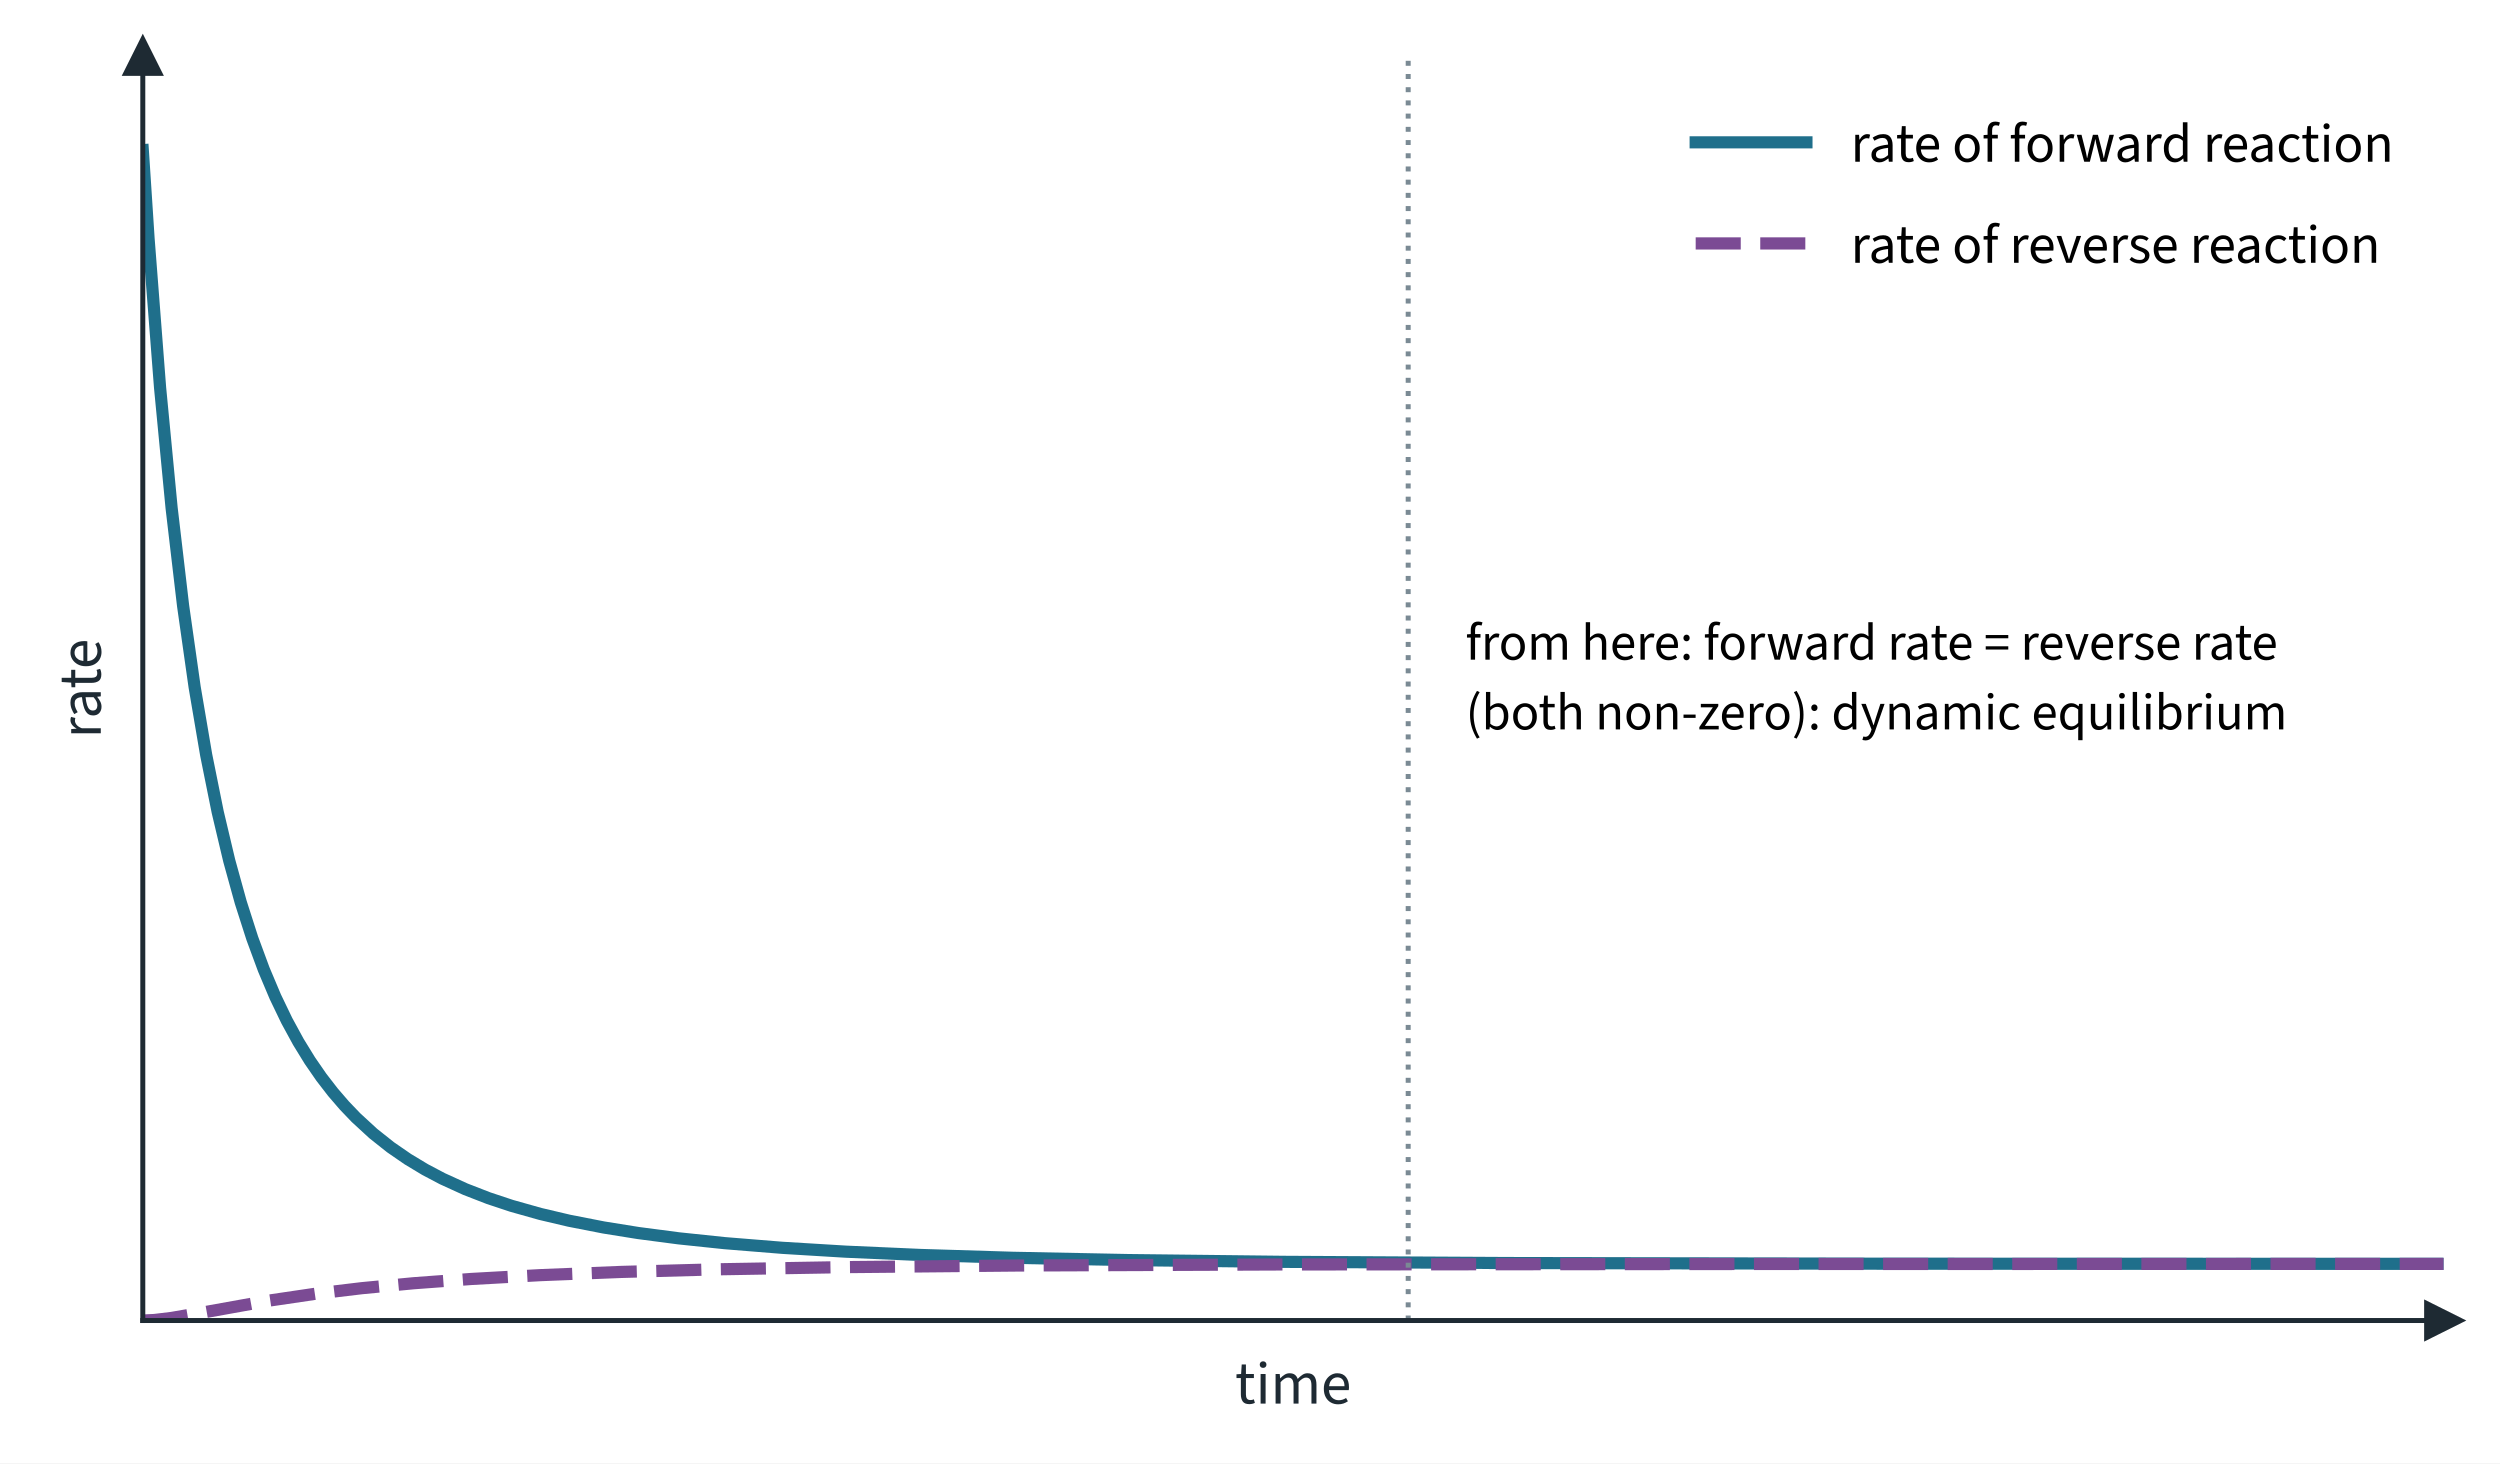
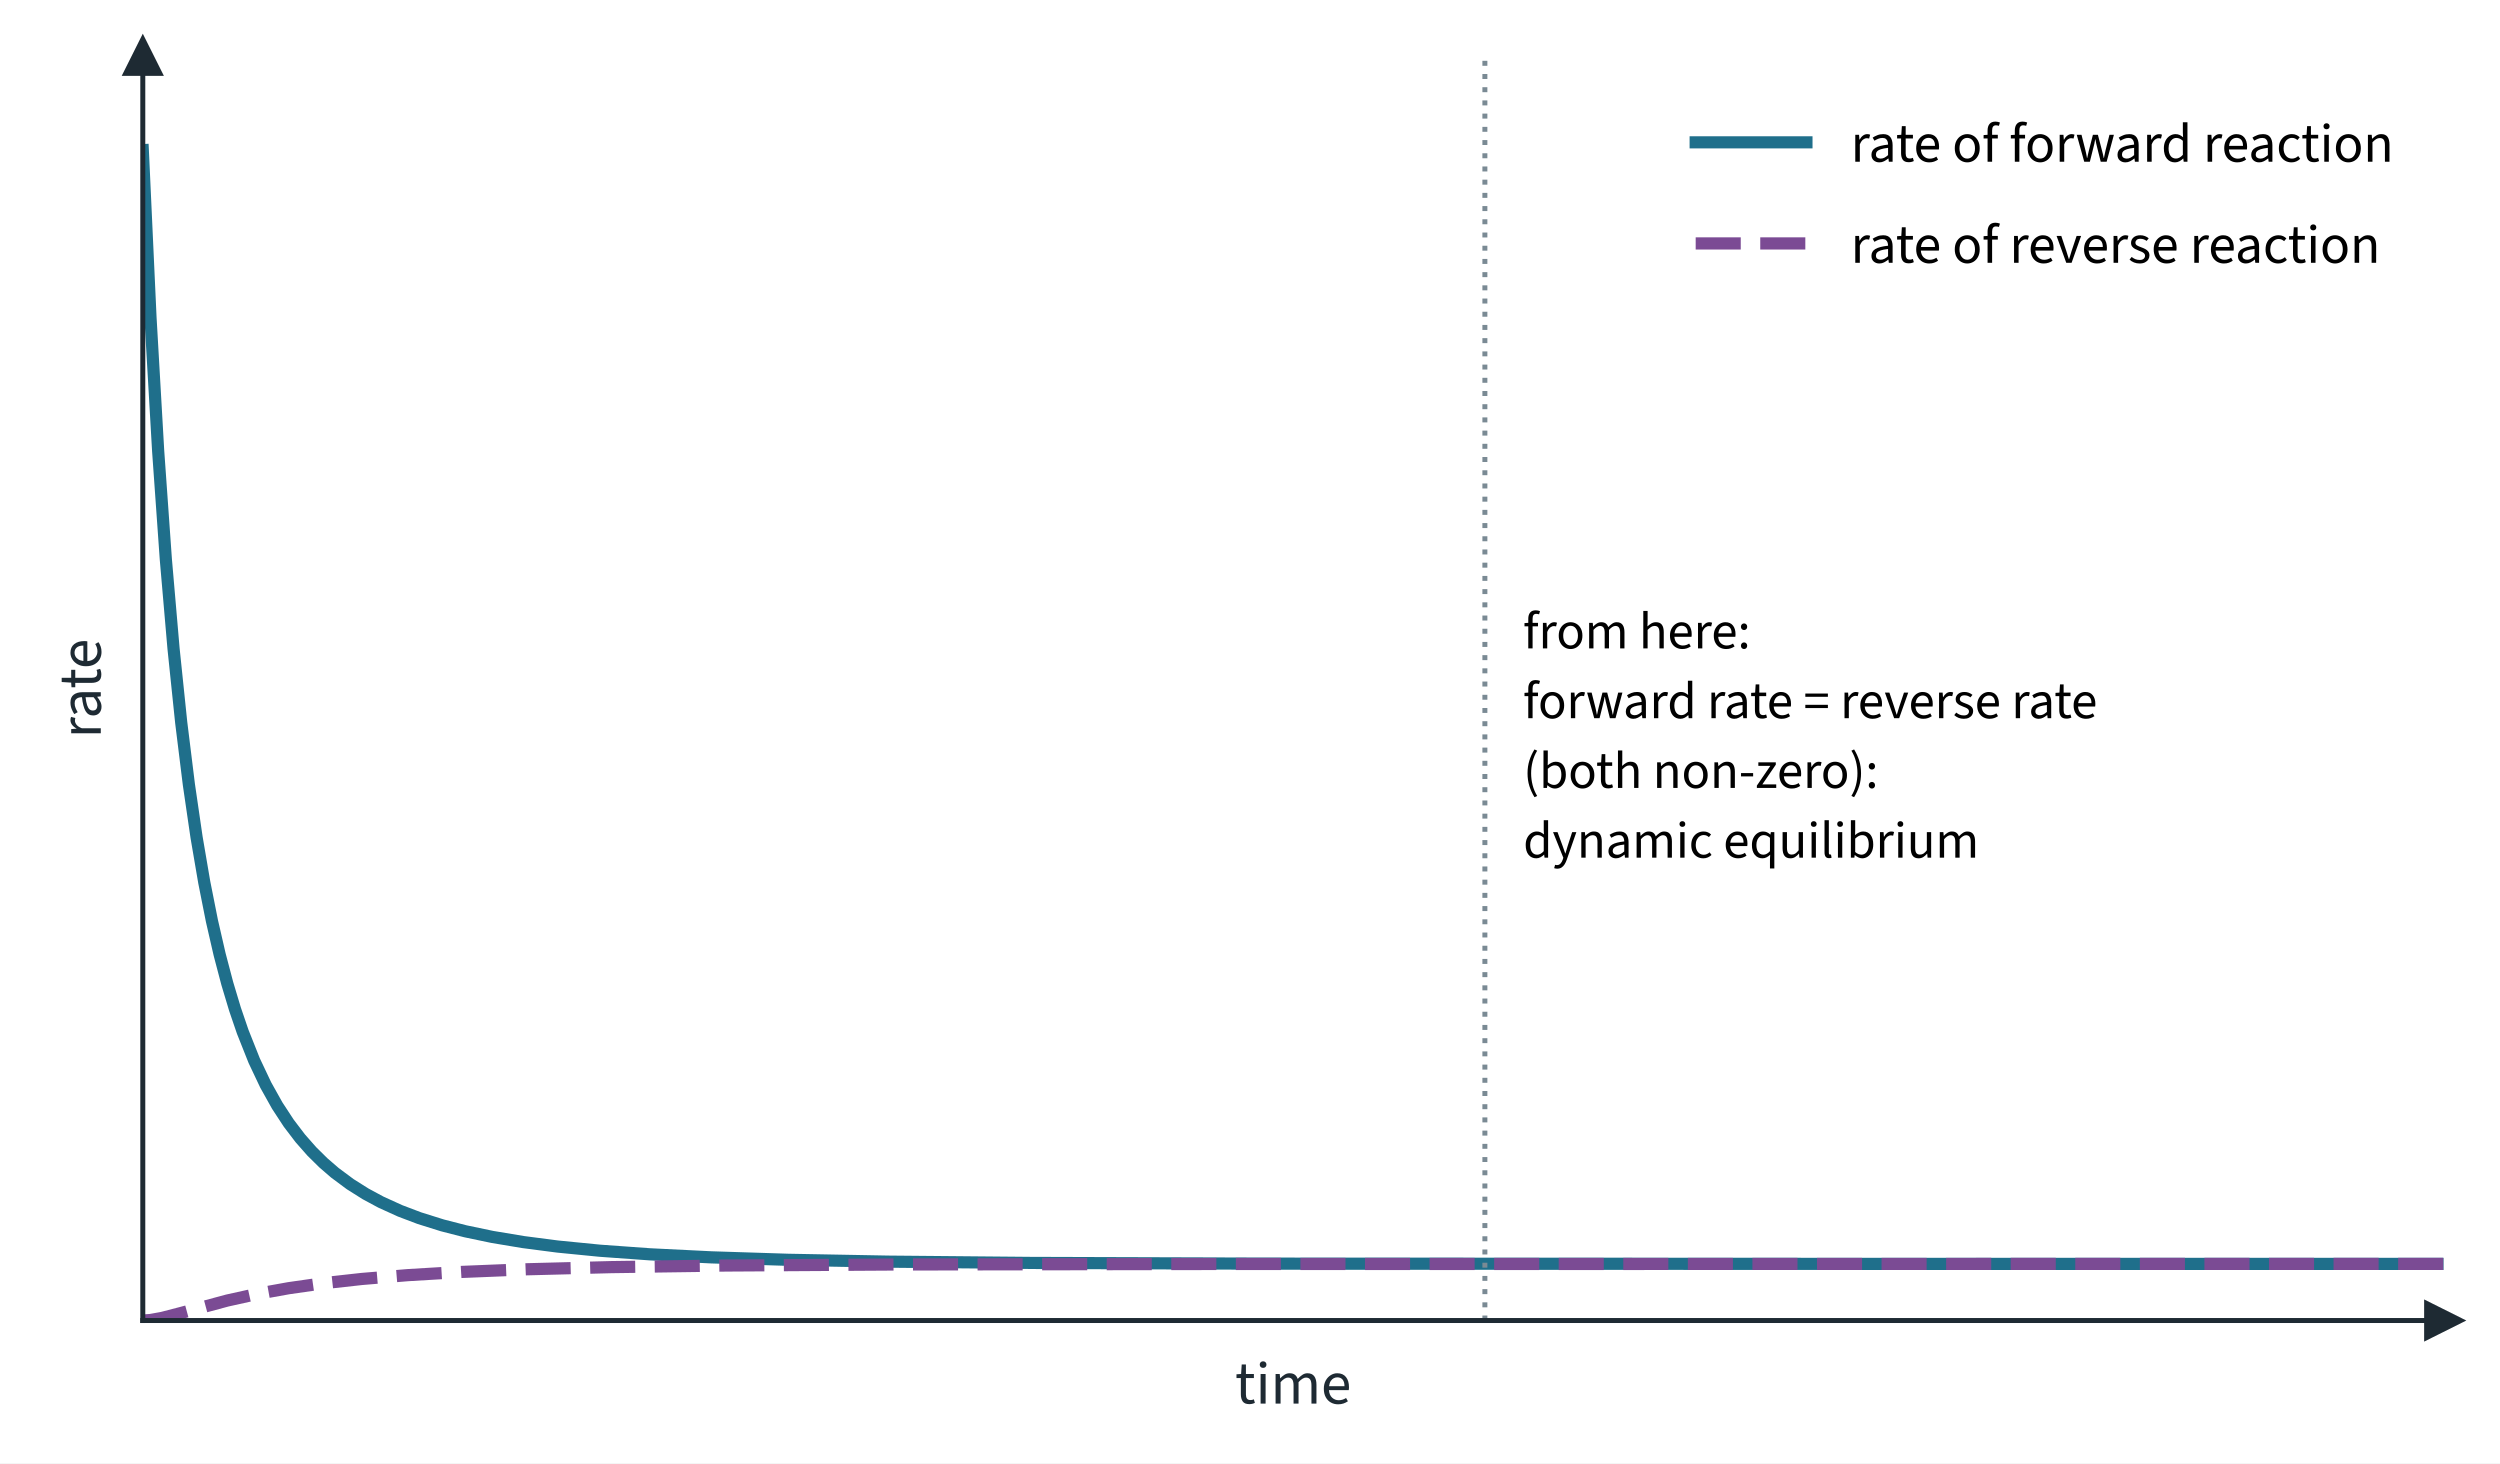
<svg xmlns="http://www.w3.org/2000/svg" xmlns:xlink="http://www.w3.org/1999/xlink" width="451.44pt" height="264.24pt" viewBox="0 0 451.44 264.24" version="1.1">
  <defs>
    <style type="text/css">*{stroke-linejoin: round; stroke-linecap: butt}</style>
  </defs>
  <g id="figure_1">
    <g id="patch_1">
      <path d="M 0 264.24  L 451.44 264.24  L 451.44 0  L 0 0  z " style="fill: #ffffff" />
    </g>
    <g id="axes_1">
      <g id="patch_2">
        <path d="M 25.786 238.454  L 441.24 238.454  L 441.24 10.2  L 25.786 10.2  z " style="fill: #ffffff" />
      </g>
      <g id="matplotlib.axis_1">
        <g id="text_1">
          <g style="fill: #1e2a33" transform="translate(223.014 253.454) scale(0.11 -0.11)">
            <defs>
              <path id="SourceSans3-Regular-2f" d="M 1504 -58  Q 1005 -58 809 227  Q 614 512 614 979  L 614 2682  L 154 2682  L 154 3078  L 640 3110  L 704 4109  L 1146 4109  L 1146 3110  L 1984 3110  L 1984 2682  L 1146 2682  L 1146 966  Q 1146 685 1251 528  Q 1357 371 1626 371  Q 1709 371 1798 387  Q 1888 403 1978 448  L 2086 77  Q 1965 13 1814 -22  Q 1664 -58 1504 -58  z " transform="scale(0.015625)" />
              <path id="SourceSans3-Regular-24" d="M 525 0  L 525 3110  L 1050 3110  L 1050 0  L 525 0  z M 787 3750  Q 633 3750 534 3843  Q 435 3936 435 4096  Q 435 4250 534 4346  Q 633 4442 787 4442  Q 941 4442 1040 4346  Q 1139 4250 1139 4096  Q 1139 3936 1040 3843  Q 941 3750 787 3750  z " transform="scale(0.015625)" />
              <path id="SourceSans3-Regular-28" d="M 525 0  L 525 3110  L 960 3110  L 1005 2662  L 1024 2662  Q 1229 2886 1472 3036  Q 1715 3187 1990 3187  Q 2349 3187 2550 3030  Q 2752 2874 2848 2592  Q 3091 2854 3340 3020  Q 3590 3187 3872 3187  Q 4352 3187 4585 2876  Q 4819 2566 4819 1971  L 4819 0  L 4294 0  L 4294 1901  Q 4294 2336 4153 2534  Q 4013 2733 3718 2733  Q 3373 2733 2938 2253  L 2938 0  L 2413 0  L 2413 1901  Q 2413 2336 2272 2534  Q 2131 2733 1830 2733  Q 1485 2733 1050 2253  L 1050 0  L 525 0  z " transform="scale(0.015625)" />
              <path id="SourceSans3-Regular-20" d="M 1702 2758  Q 1510 2758 1328 2665  Q 1146 2573 1014 2368  Q 883 2163 838 1830  L 2458 1830  Q 2458 2285 2259 2521  Q 2061 2758 1702 2758  z M 1786 -77  Q 1370 -77 1027 115  Q 685 307 486 675  Q 288 1043 288 1555  Q 288 2061 489 2425  Q 691 2790 1014 2988  Q 1338 3187 1696 3187  Q 2298 3187 2614 2790  Q 2931 2394 2931 1728  Q 2931 1645 2924 1568  Q 2918 1491 2906 1414  L 826 1414  Q 864 890 1161 621  Q 1459 352 1850 352  Q 2074 352 2269 416  Q 2464 480 2624 589  L 2816 243  Q 2611 102 2358 12  Q 2106 -77 1786 -77  z " transform="scale(0.015625)" />
            </defs>
            <use xlink:href="#SourceSans3-Regular-2f" />
            <use xlink:href="#SourceSans3-Regular-24" transform="translate(33.79688 0)" />
            <use xlink:href="#SourceSans3-Regular-28" transform="translate(58.39062 0)" />
            <use xlink:href="#SourceSans3-Regular-20" transform="translate(141.2969 0)" />
          </g>
        </g>
      </g>
      <g id="matplotlib.axis_2">
        <g id="text_2">
          <g style="fill: #1e2a33" transform="translate(18.2 133.3075) rotate(-90) scale(0.11 -0.11)">
            <defs>
              <path id="SourceSans3-Regular-2d" d="M 525 0  L 525 3110  L 960 3110  L 1005 2547  L 1024 2547  Q 1178 2842 1408 3014  Q 1638 3187 1907 3187  Q 2093 3187 2240 3123  L 2125 2675  Q 2054 2694 1993 2704  Q 1933 2714 1837 2714  Q 1638 2714 1424 2554  Q 1210 2394 1050 1997  L 1050 0  L 525 0  z " transform="scale(0.015625)" />
              <path id="SourceSans3-Regular-1c" d="M 1242 -77  Q 851 -77 588 153  Q 326 384 326 806  Q 326 1331 787 1600  Q 1248 1869 2246 1978  Q 2246 2176 2188 2349  Q 2131 2522 1993 2634  Q 1856 2746 1600 2746  Q 1331 2746 1094 2643  Q 858 2541 672 2426  L 467 2784  Q 685 2931 1001 3059  Q 1318 3187 1690 3187  Q 2259 3187 2515 2838  Q 2771 2490 2771 1907  L 2771 0  L 2336 0  L 2291 371  L 2272 371  Q 2042 186 1789 54  Q 1536 -77 1242 -77  z M 1389 358  Q 1613 358 1817 460  Q 2022 563 2246 762  L 2246 1600  Q 1722 1542 1414 1440  Q 1107 1338 976 1190  Q 845 1043 845 838  Q 845 582 1005 470  Q 1165 358 1389 358  z " transform="scale(0.015625)" />
            </defs>
            <use xlink:href="#SourceSans3-Regular-2d" />
            <use xlink:href="#SourceSans3-Regular-1c" transform="translate(32.29688 0)" />
            <use xlink:href="#SourceSans3-Regular-2f" transform="translate(81.29688 0)" />
            <use xlink:href="#SourceSans3-Regular-20" transform="translate(113.6875 0)" />
          </g>
        </g>
      </g>
      <g id="line2d_1">
-         <path d="M 25.786 27.108  L 26.826 43.077  L 28.907 70.016  L 30.988 91.715  L 33.069 109.435  L 35.149 124.081  L 37.23 136.316  L 39.311 146.634  L 41.392 155.411  L 43.472 162.933  L 45.553 169.426  L 47.634 175.065  L 49.714 179.992  L 51.795 184.318  L 53.876 188.136  L 55.957 191.521  L 58.037 194.534  L 60.118 197.227  L 62.199 199.642  L 64.28 201.815  L 67.401 204.687  L 70.522 207.166  L 73.643 209.318  L 76.764 211.197  L 79.885 212.845  L 84.047 214.744  L 88.208 216.359  L 92.37 217.743  L 97.571 219.208  L 102.773 220.434  L 109.016 221.654  L 115.258 222.656  L 122.54 223.611  L 130.863 224.483  L 141.267 225.325  L 152.711 226.02  L 166.236 226.618  L 182.882 227.128  L 203.689 227.539  L 231.779 227.859  L 272.353 228.076  L 342.058 228.195  L 452.44 228.225  L 452.44 228.225  " clip-path="url(#p61479eb710)" style="fill: none; stroke: #1f6f8b; stroke-width: 2.2; stroke-linecap: square" />
+         <path d="M 25.786 27.108  L 27.173 57.299  L 28.56 81.432  L 29.947 101.009  L 31.335 117.096  L 32.722 130.466  L 34.109 141.689  L 35.496 151.196  L 36.883 159.314  L 38.27 166.297  L 39.658 172.343  L 41.045 177.61  L 42.432 182.224  L 43.819 186.286  L 45.9 191.521  L 47.981 195.918  L 50.061 199.642  L 52.142 202.821  L 54.223 205.553  L 56.303 207.916  L 58.384 209.972  L 60.465 211.77  L 63.239 213.833  L 66.014 215.583  L 68.788 217.078  L 72.256 218.654  L 75.724 219.969  L 79.885 221.274  L 84.047 222.343  L 88.902 223.359  L 94.45 224.284  L 100.693 225.097  L 108.322 225.85  L 117.338 226.497  L 128.436 227.047  L 142.307 227.489  L 160.34 227.823  L 186.003 228.054  L 228.311 228.184  L 337.203 228.227  L 441.24 228.228  L 441.24 228.228  " clip-path="url(#pf29db004fd)" style="fill: none; stroke: #1f6f8b; stroke-width: 2.2; stroke-linecap: square" />
      </g>
      <g id="line2d_2">
-         <path d="M 25.786 238.454  L 27.867 238.362  L 30.988 237.987  L 36.19 237.087  L 48.674 234.844  L 56.997 233.615  L 65.32 232.616  L 74.683 231.722  L 85.087 230.952  L 97.571 230.26  L 112.137 229.681  L 129.823 229.201  L 152.711 228.812  L 183.922 228.521  L 230.739 228.333  L 319.17 228.243  L 452.44 228.229  L 452.44 228.229  " clip-path="url(#p61479eb710)" style="fill: none; stroke-dasharray: 8.14,3.52; stroke-dashoffset: 0; stroke: #7b4b94; stroke-width: 2.2" />
+         <path d="M 25.786 238.454  L 27.173 238.362  L 29.254 237.987  L 32.722 237.087  L 41.045 234.844  L 46.593 233.615  L 52.142 232.616  L 58.384 231.722  L 65.32 230.952  L 73.643 230.26  L 83.353 229.681  L 95.144 229.201  L 110.403 228.812  L 131.21 228.521  L 162.421 228.333  L 221.375 228.243  L 441.24 228.228  L 441.24 228.228  " clip-path="url(#pf29db004fd)" style="fill: none; stroke-dasharray: 8.14,3.52; stroke-dashoffset: 0; stroke: #7b4b94; stroke-width: 2.2" />
      </g>
      <g id="line2d_3">
        <defs>
-           <path id="m476ede5da6" d="M 3 0  L -3 -3  L -3 3  z " style="stroke: #1e2a33; stroke-linejoin: miter" />
+           <path id="m9485bd75b4" d="M 3 0  L -3 -3  L -3 3  z " style="stroke: #1e2a33; stroke-linejoin: miter" />
        </defs>
        <g>
-           <use xlink:href="#m476ede5da6" x="441.24" y="238.454" style="fill: #1e2a33; stroke: #1e2a33; stroke-linejoin: miter" />
+           <use xlink:href="#m9485bd75b4" x="441.24" y="238.454" style="fill: #1e2a33; stroke: #1e2a33; stroke-linejoin: miter" />
        </g>
      </g>
      <g id="line2d_4">
        <defs>
-           <path id="mc73f0eff1a" d="M 0 -3  L -3 3  L 3 3  z " style="stroke: #1e2a33; stroke-linejoin: miter" />
+           <path id="m15cee720f8" d="M 0 -3  L -3 3  L 3 3  z " style="stroke: #1e2a33; stroke-linejoin: miter" />
        </defs>
        <g>
-           <use xlink:href="#mc73f0eff1a" x="25.786" y="10.2" style="fill: #1e2a33; stroke: #1e2a33; stroke-linejoin: miter" />
+           <use xlink:href="#m15cee720f8" x="25.786" y="10.2" style="fill: #1e2a33; stroke: #1e2a33; stroke-linejoin: miter" />
        </g>
      </g>
      <g id="line2d_5">
-         <path d="M 254.286 238.454  L 254.286 10.2  " clip-path="url(#p61479eb710)" style="fill: none; stroke-dasharray: 0.9,1.485; stroke-dashoffset: 0; stroke: #7a8a94; stroke-width: 0.9" />
+         <path d="M 268.134 238.454  L 268.134 10.2  " clip-path="url(#pf29db004fd)" style="fill: none; stroke-dasharray: 0.9,1.485; stroke-dashoffset: 0; stroke: #7a8a94; stroke-width: 0.9" />
      </g>
      <g id="patch_3">
        <path d="M 25.786 238.454  L 25.786 10.2  " style="fill: none; stroke: #1e2a33; stroke-width: 0.9; stroke-linejoin: miter; stroke-linecap: square" />
      </g>
      <g id="patch_4">
        <path d="M 25.786 238.454  L 441.24 238.454  " style="fill: none; stroke: #1e2a33; stroke-width: 0.9; stroke-linejoin: miter; stroke-linecap: square" />
      </g>
      <g id="text_3">
-         <g transform="translate(264.6721 119.1165) scale(0.095 -0.095)">
+         <g transform="translate(275.0584 117.0869) scale(0.095 -0.095)">
          <defs>
            <path id="SourceSans3-Regular-21" d="M 614 0  L 614 2682  L 154 2682  L 154 3078  L 614 3110  L 614 3603  Q 614 4077 835 4355  Q 1056 4634 1523 4634  Q 1670 4634 1804 4605  Q 1939 4576 2042 4531  L 1926 4147  Q 1734 4205 1574 4205  Q 1139 4205 1139 3603  L 1139 3110  L 1798 3110  L 1798 2682  L 1139 2682  L 1139 0  L 614 0  z " transform="scale(0.015625)" />
            <path id="SourceSans3-Regular-2a" d="M 1734 -77  Q 1357 -77 1027 115  Q 698 307 496 672  Q 294 1037 294 1549  Q 294 2074 496 2438  Q 698 2803 1027 2995  Q 1357 3187 1734 3187  Q 2118 3187 2444 2995  Q 2771 2803 2972 2438  Q 3174 2074 3174 1549  Q 3174 1037 2972 672  Q 2771 307 2444 115  Q 2118 -77 1734 -77  z M 1734 358  Q 2138 358 2384 688  Q 2630 1018 2630 1549  Q 2630 2086 2384 2419  Q 2138 2752 1734 2752  Q 1338 2752 1088 2419  Q 838 2086 838 1549  Q 838 1018 1088 688  Q 1338 358 1734 358  z " transform="scale(0.015625)" />
            <path id="SourceSans3-Regular-1" transform="scale(0.015625)" />
            <path id="SourceSans3-Regular-23" d="M 525 0  L 525 4557  L 1050 4557  L 1050 3315  L 1030 2675  Q 1254 2886 1500 3036  Q 1747 3187 2067 3187  Q 2560 3187 2787 2876  Q 3014 2566 3014 1971  L 3014 0  L 2490 0  L 2490 1901  Q 2490 2336 2349 2534  Q 2208 2733 1901 2733  Q 1664 2733 1475 2611  Q 1286 2490 1050 2253  L 1050 0  L 525 0  z " transform="scale(0.015625)" />
            <path id="SourceSans3-Regular-56d" d="M 800 2233  Q 640 2233 528 2345  Q 416 2457 416 2630  Q 416 2816 528 2928  Q 640 3040 800 3040  Q 954 3040 1066 2928  Q 1178 2816 1178 2630  Q 1178 2457 1066 2345  Q 954 2233 800 2233  z M 800 -77  Q 640 -77 528 35  Q 416 147 416 320  Q 416 506 528 618  Q 640 730 800 730  Q 954 730 1066 618  Q 1178 506 1178 320  Q 1178 147 1066 35  Q 954 -77 800 -77  z " transform="scale(0.015625)" />
-             <path id="SourceSans3-Regular-32" d="M 1018 0  L 154 3110  L 704 3110  L 1158 1312  Q 1210 1101 1254 889  Q 1299 678 1338 429  L 1363 429  Q 1414 678 1462 889  Q 1510 1101 1562 1312  L 2022 3110  L 2598 3110  L 3066 1312  Q 3123 1101 3174 889  Q 3226 678 3270 429  L 3296 429  Q 3347 678 3392 889  Q 3437 1101 3482 1312  L 3936 3110  L 4448 3110  L 3610 0  L 2925 0  L 2509 1664  Q 2451 1882 2406 2096  Q 2362 2310 2310 2586  L 2285 2586  Q 2240 2310 2192 2092  Q 2144 1875 2086 1664  L 1670 0  L 1018 0  z " transform="scale(0.015625)" />
-             <path id="SourceSans3-Regular-1f" d="M 1587 -77  Q 1005 -77 653 348  Q 301 774 301 1549  Q 301 2054 489 2422  Q 678 2790 988 2988  Q 1299 3187 1651 3187  Q 1920 3187 2118 3091  Q 2317 2995 2522 2829  L 2496 3360  L 2496 4557  L 3027 4557  L 3027 0  L 2592 0  L 2547 365  L 2528 365  Q 2349 186 2105 54  Q 1862 -77 1587 -77  z M 1702 365  Q 2112 365 2496 794  L 2496 2419  Q 2298 2598 2115 2672  Q 1933 2746 1741 2746  Q 1491 2746 1289 2595  Q 1088 2445 966 2179  Q 845 1914 845 1555  Q 845 998 1069 681  Q 1293 365 1702 365  z " transform="scale(0.015625)" />
-             <path id="SourceSans3-Regular-877" d="M 218 2599  L 218 2995  L 2963 2995  L 2963 2599  L 218 2599  z M 218 1229  L 218 1625  L 2963 1625  L 2963 1229  L 218 1229  z " transform="scale(0.015625)" />
-             <path id="SourceSans3-Regular-31" d="M 1197 0  L 77 3110  L 621 3110  L 1210 1344  Q 1280 1114 1353 883  Q 1427 653 1498 429  L 1523 429  Q 1594 653 1667 883  Q 1741 1114 1805 1344  L 2394 3110  L 2912 3110  L 1811 0  L 1197 0  z " transform="scale(0.015625)" />
-             <path id="SourceSans3-Regular-2e" d="M 1338 -77  Q 998 -77 697 41  Q 397 160 179 371  L 422 678  Q 627 512 848 422  Q 1069 333 1357 333  Q 1664 333 1817 477  Q 1971 621 1971 819  Q 1971 979 1868 1084  Q 1766 1190 1606 1264  Q 1446 1338 1267 1402  Q 1037 1485 825 1597  Q 614 1709 483 1878  Q 352 2048 352 2304  Q 352 2682 637 2934  Q 922 3187 1427 3187  Q 1715 3187 1964 3088  Q 2214 2989 2394 2835  L 2150 2534  Q 1990 2650 1814 2714  Q 1638 2778 1427 2778  Q 1133 2778 995 2643  Q 858 2509 858 2330  Q 858 2118 1043 2009  Q 1229 1901 1517 1798  Q 1760 1715 1981 1600  Q 2202 1485 2339 1309  Q 2477 1133 2477 851  Q 2477 602 2345 390  Q 2214 179 1961 51  Q 1709 -77 1338 -77  z " transform="scale(0.015625)" />
          </defs>
          <use xlink:href="#SourceSans3-Regular-21" />
          <use xlink:href="#SourceSans3-Regular-2d" transform="translate(29.20312 0)" />
          <use xlink:href="#SourceSans3-Regular-2a" transform="translate(62.90625 0)" />
          <use xlink:href="#SourceSans3-Regular-28" transform="translate(117.1094 0)" />
          <use xlink:href="#SourceSans3-Regular-1" transform="translate(200.0156 0)" />
          <use xlink:href="#SourceSans3-Regular-23" transform="translate(220.0156 0)" />
          <use xlink:href="#SourceSans3-Regular-20" transform="translate(274.4219 0)" />
          <use xlink:href="#SourceSans3-Regular-2d" transform="translate(324.0156 0)" />
          <use xlink:href="#SourceSans3-Regular-20" transform="translate(357.7188 0)" />
          <use xlink:href="#SourceSans3-Regular-56d" transform="translate(407.3125 0)" />
-           <use xlink:href="#SourceSans3-Regular-1" transform="translate(432.2188 0)" />
-           <use xlink:href="#SourceSans3-Regular-21" transform="translate(452.2188 0)" />
-           <use xlink:href="#SourceSans3-Regular-2a" transform="translate(480.4219 0)" />
-           <use xlink:href="#SourceSans3-Regular-2d" transform="translate(534.625 0)" />
-           <use xlink:href="#SourceSans3-Regular-32" transform="translate(571.2344 0)" />
-           <use xlink:href="#SourceSans3-Regular-1c" transform="translate(642.1406 0)" />
-           <use xlink:href="#SourceSans3-Regular-2d" transform="translate(692.5469 0)" />
-           <use xlink:href="#SourceSans3-Regular-1f" transform="translate(726.25 0)" />
-           <use xlink:href="#SourceSans3-Regular-1" transform="translate(781.75 0)" />
-           <use xlink:href="#SourceSans3-Regular-2d" transform="translate(801.75 0)" />
-           <use xlink:href="#SourceSans3-Regular-1c" transform="translate(834.0469 0)" />
-           <use xlink:href="#SourceSans3-Regular-2f" transform="translate(883.0469 0)" />
-           <use xlink:href="#SourceSans3-Regular-20" transform="translate(915.4375 0)" />
-           <use xlink:href="#SourceSans3-Regular-1" transform="translate(965.0312 0)" />
-           <use xlink:href="#SourceSans3-Regular-877" transform="translate(985.0312 0)" />
-           <use xlink:href="#SourceSans3-Regular-1" transform="translate(1034.734 0)" />
-           <use xlink:href="#SourceSans3-Regular-2d" transform="translate(1054.734 0)" />
-           <use xlink:href="#SourceSans3-Regular-20" transform="translate(1088.438 0)" />
-           <use xlink:href="#SourceSans3-Regular-31" transform="translate(1138.531 0)" />
-           <use xlink:href="#SourceSans3-Regular-20" transform="translate(1184.828 0)" />
-           <use xlink:href="#SourceSans3-Regular-2d" transform="translate(1234.422 0)" />
-           <use xlink:href="#SourceSans3-Regular-2e" transform="translate(1268.719 0)" />
-           <use xlink:href="#SourceSans3-Regular-20" transform="translate(1310.625 0)" />
-           <use xlink:href="#SourceSans3-Regular-1" transform="translate(1360.219 0)" />
-           <use xlink:href="#SourceSans3-Regular-2d" transform="translate(1380.219 0)" />
-           <use xlink:href="#SourceSans3-Regular-1c" transform="translate(1412.516 0)" />
-           <use xlink:href="#SourceSans3-Regular-2f" transform="translate(1461.516 0)" />
-           <use xlink:href="#SourceSans3-Regular-20" transform="translate(1493.906 0)" />
-         </g>
-         <g transform="translate(264.6721 131.7135) scale(0.095 -0.095)">
+         </g>
+         <g transform="translate(275.0584 129.6839) scale(0.095 -0.095)">
+           <defs>
+             <path id="SourceSans3-Regular-32" d="M 1018 0  L 154 3110  L 704 3110  L 1158 1312  Q 1210 1101 1254 889  Q 1299 678 1338 429  L 1363 429  Q 1414 678 1462 889  Q 1510 1101 1562 1312  L 2022 3110  L 2598 3110  L 3066 1312  Q 3123 1101 3174 889  Q 3226 678 3270 429  L 3296 429  Q 3347 678 3392 889  Q 3437 1101 3482 1312  L 3936 3110  L 4448 3110  L 3610 0  L 2925 0  L 2509 1664  Q 2451 1882 2406 2096  Q 2362 2310 2310 2586  L 2285 2586  Q 2240 2310 2192 2092  Q 2144 1875 2086 1664  L 1670 0  L 1018 0  z " transform="scale(0.015625)" />
+             <path id="SourceSans3-Regular-1f" d="M 1587 -77  Q 1005 -77 653 348  Q 301 774 301 1549  Q 301 2054 489 2422  Q 678 2790 988 2988  Q 1299 3187 1651 3187  Q 1920 3187 2118 3091  Q 2317 2995 2522 2829  L 2496 3360  L 2496 4557  L 3027 4557  L 3027 0  L 2592 0  L 2547 365  L 2528 365  Q 2349 186 2105 54  Q 1862 -77 1587 -77  z M 1702 365  Q 2112 365 2496 794  L 2496 2419  Q 2298 2598 2115 2672  Q 1933 2746 1741 2746  Q 1491 2746 1289 2595  Q 1088 2445 966 2179  Q 845 1914 845 1555  Q 845 998 1069 681  Q 1293 365 1702 365  z " transform="scale(0.015625)" />
+             <path id="SourceSans3-Regular-877" d="M 218 2599  L 218 2995  L 2963 2995  L 2963 2599  L 218 2599  z M 218 1229  L 218 1625  L 2963 1625  L 2963 1229  L 218 1229  z " transform="scale(0.015625)" />
+             <path id="SourceSans3-Regular-31" d="M 1197 0  L 77 3110  L 621 3110  L 1210 1344  Q 1280 1114 1353 883  Q 1427 653 1498 429  L 1523 429  Q 1594 653 1667 883  Q 1741 1114 1805 1344  L 2394 3110  L 2912 3110  L 1811 0  L 1197 0  z " transform="scale(0.015625)" />
+             <path id="SourceSans3-Regular-2e" d="M 1338 -77  Q 998 -77 697 41  Q 397 160 179 371  L 422 678  Q 627 512 848 422  Q 1069 333 1357 333  Q 1664 333 1817 477  Q 1971 621 1971 819  Q 1971 979 1868 1084  Q 1766 1190 1606 1264  Q 1446 1338 1267 1402  Q 1037 1485 825 1597  Q 614 1709 483 1878  Q 352 2048 352 2304  Q 352 2682 637 2934  Q 922 3187 1427 3187  Q 1715 3187 1964 3088  Q 2214 2989 2394 2835  L 2150 2534  Q 1990 2650 1814 2714  Q 1638 2778 1427 2778  Q 1133 2778 995 2643  Q 858 2509 858 2330  Q 858 2118 1043 2009  Q 1229 1901 1517 1798  Q 1760 1715 1981 1600  Q 2202 1485 2339 1309  Q 2477 1133 2477 851  Q 2477 602 2345 390  Q 2214 179 1961 51  Q 1709 -77 1338 -77  z " transform="scale(0.015625)" />
+           </defs>
+           <use xlink:href="#SourceSans3-Regular-21" />
+           <use xlink:href="#SourceSans3-Regular-2a" transform="translate(28.20312 0)" />
+           <use xlink:href="#SourceSans3-Regular-2d" transform="translate(82.40625 0)" />
+           <use xlink:href="#SourceSans3-Regular-32" transform="translate(119.0156 0)" />
+           <use xlink:href="#SourceSans3-Regular-1c" transform="translate(189.9219 0)" />
+           <use xlink:href="#SourceSans3-Regular-2d" transform="translate(240.3281 0)" />
+           <use xlink:href="#SourceSans3-Regular-1f" transform="translate(274.0312 0)" />
+           <use xlink:href="#SourceSans3-Regular-1" transform="translate(329.5312 0)" />
+           <use xlink:href="#SourceSans3-Regular-2d" transform="translate(349.5312 0)" />
+           <use xlink:href="#SourceSans3-Regular-1c" transform="translate(381.8281 0)" />
+           <use xlink:href="#SourceSans3-Regular-2f" transform="translate(430.8281 0)" />
+           <use xlink:href="#SourceSans3-Regular-20" transform="translate(463.2188 0)" />
+           <use xlink:href="#SourceSans3-Regular-1" transform="translate(512.8125 0)" />
+           <use xlink:href="#SourceSans3-Regular-877" transform="translate(532.8125 0)" />
+           <use xlink:href="#SourceSans3-Regular-1" transform="translate(582.5156 0)" />
+           <use xlink:href="#SourceSans3-Regular-2d" transform="translate(602.5156 0)" />
+           <use xlink:href="#SourceSans3-Regular-20" transform="translate(636.2188 0)" />
+           <use xlink:href="#SourceSans3-Regular-31" transform="translate(686.3125 0)" />
+           <use xlink:href="#SourceSans3-Regular-20" transform="translate(732.6094 0)" />
+           <use xlink:href="#SourceSans3-Regular-2d" transform="translate(782.2031 0)" />
+           <use xlink:href="#SourceSans3-Regular-2e" transform="translate(816.5 0)" />
+           <use xlink:href="#SourceSans3-Regular-20" transform="translate(858.4062 0)" />
+           <use xlink:href="#SourceSans3-Regular-1" transform="translate(908 0)" />
+           <use xlink:href="#SourceSans3-Regular-2d" transform="translate(928 0)" />
+           <use xlink:href="#SourceSans3-Regular-1c" transform="translate(960.2969 0)" />
+           <use xlink:href="#SourceSans3-Regular-2f" transform="translate(1009.297 0)" />
+           <use xlink:href="#SourceSans3-Regular-20" transform="translate(1041.688 0)" />
+         </g>
+         <g transform="translate(275.0584 142.2809) scale(0.095 -0.095)">
          <defs>
            <path id="SourceSans3-Regular-5a2" d="M 1370 -1126  Q 973 -480 749 227  Q 525 934 525 1779  Q 525 2624 749 3334  Q 973 4045 1370 4685  L 1696 4531  Q 1325 3923 1142 3216  Q 960 2509 960 1779  Q 960 1050 1142 342  Q 1325 -365 1696 -973  L 1370 -1126  z " transform="scale(0.015625)" />
            <path id="SourceSans3-Regular-1d" d="M 1901 -77  Q 1683 -77 1449 28  Q 1216 134 1011 320  L 992 320  L 947 0  L 525 0  L 525 4557  L 1050 4557  L 1050 3315  L 1037 2752  Q 1248 2938 1501 3062  Q 1754 3187 2010 3187  Q 2618 3187 2931 2758  Q 3245 2330 3245 1606  Q 3245 1075 3056 697  Q 2867 320 2563 121  Q 2259 -77 1901 -77  z M 1811 365  Q 2195 365 2448 694  Q 2701 1024 2701 1600  Q 2701 2112 2512 2429  Q 2323 2746 1882 2746  Q 1683 2746 1478 2637  Q 1274 2528 1050 2323  L 1050 691  Q 1254 512 1456 438  Q 1658 365 1811 365  z " transform="scale(0.015625)" />
            <path id="SourceSans3-Regular-29" d="M 525 0  L 525 3110  L 960 3110  L 1005 2662  L 1024 2662  Q 1248 2886 1497 3036  Q 1747 3187 2067 3187  Q 2560 3187 2787 2876  Q 3014 2566 3014 1971  L 3014 0  L 2490 0  L 2490 1901  Q 2490 2336 2349 2534  Q 2208 2733 1901 2733  Q 1664 2733 1475 2611  Q 1286 2490 1050 2253  L 1050 0  L 525 0  z " transform="scale(0.015625)" />
            <path id="SourceSans3-Regular-587" d="M 262 1402  L 262 1805  L 1734 1805  L 1734 1402  L 262 1402  z " transform="scale(0.015625)" />
            <path id="SourceSans3-Regular-35" d="M 198 0  L 198 282  L 1837 2682  L 378 2682  L 378 3110  L 2502 3110  L 2502 2829  L 864 429  L 2554 429  L 2554 0  L 198 0  z " transform="scale(0.015625)" />
            <path id="SourceSans3-Regular-5a3" d="M 570 -1126  L 243 -973  Q 614 -365 796 342  Q 979 1050 979 1779  Q 979 2509 796 3216  Q 614 3923 243 4531  L 570 4685  Q 966 4045 1190 3334  Q 1414 2624 1414 1779  Q 1414 934 1190 227  Q 966 -480 570 -1126  z " transform="scale(0.015625)" />
-             <path id="SourceSans3-Regular-34" d="M 576 -1338  Q 474 -1338 381 -1318  Q 288 -1299 211 -1274  L 326 -864  Q 442 -902 550 -902  Q 813 -902 985 -713  Q 1158 -525 1254 -237  L 1325 -6  L 77 3110  L 621 3110  L 1254 1389  Q 1325 1190 1405 960  Q 1485 730 1555 512  L 1581 512  Q 1651 723 1715 953  Q 1779 1184 1843 1389  L 2400 3110  L 2912 3110  L 1741 -256  Q 1632 -563 1481 -806  Q 1331 -1050 1110 -1194  Q 890 -1338 576 -1338  z " transform="scale(0.015625)" />
-             <path id="SourceSans3-Regular-1e" d="M 1760 -77  Q 1344 -77 1011 115  Q 678 307 486 672  Q 294 1037 294 1549  Q 294 2074 502 2438  Q 710 2803 1052 2995  Q 1395 3187 1792 3187  Q 2099 3187 2320 3084  Q 2541 2982 2701 2822  L 2438 2502  Q 2317 2611 2166 2681  Q 2016 2752 1811 2752  Q 1536 2752 1315 2601  Q 1094 2451 966 2179  Q 838 1907 838 1549  Q 838 1018 1107 688  Q 1376 358 1805 358  Q 2016 358 2201 441  Q 2387 525 2528 653  L 2758 333  Q 2566 147 2313 35  Q 2061 -77 1760 -77  z " transform="scale(0.015625)" />
-             <path id="SourceSans3-Regular-2c" d="M 2496 -1312  L 2496 -205  L 2522 358  Q 2336 179 2096 51  Q 1856 -77 1587 -77  Q 1005 -77 653 348  Q 301 774 301 1549  Q 301 2054 489 2422  Q 678 2790 988 2988  Q 1299 3187 1651 3187  Q 1920 3187 2125 3094  Q 2330 3002 2541 2816  L 2554 2816  L 2605 3110  L 3027 3110  L 3027 -1312  L 2496 -1312  z M 1702 365  Q 2112 365 2496 794  L 2496 2419  Q 2298 2598 2115 2672  Q 1933 2746 1741 2746  Q 1491 2746 1289 2595  Q 1088 2445 966 2179  Q 845 1914 845 1555  Q 845 998 1069 681  Q 1293 365 1702 365  z " transform="scale(0.015625)" />
-             <path id="SourceSans3-Regular-30" d="M 1434 -77  Q 941 -77 710 233  Q 480 544 480 1139  L 480 3110  L 1011 3110  L 1011 1210  Q 1011 774 1148 576  Q 1286 378 1594 378  Q 1837 378 2025 502  Q 2214 627 2432 902  L 2432 3110  L 2957 3110  L 2957 0  L 2522 0  L 2477 486  L 2458 486  Q 2240 230 1997 76  Q 1754 -77 1434 -77  z " transform="scale(0.015625)" />
-             <path id="SourceSans3-Regular-27" d="M 1082 -58  Q 787 -58 656 124  Q 525 307 525 640  L 525 4557  L 1050 4557  L 1050 602  Q 1050 480 1094 429  Q 1139 378 1203 378  Q 1229 378 1251 381  Q 1274 384 1312 390  L 1382 -6  Q 1267 -58 1082 -58  z " transform="scale(0.015625)" />
          </defs>
          <use xlink:href="#SourceSans3-Regular-5a2" />
          <use xlink:href="#SourceSans3-Regular-1d" transform="translate(30.29688 0)" />
          <use xlink:href="#SourceSans3-Regular-2a" transform="translate(85.59375 0)" />
          <use xlink:href="#SourceSans3-Regular-2f" transform="translate(138.0938 0)" />
          <use xlink:href="#SourceSans3-Regular-23" transform="translate(171.8906 0)" />
          <use xlink:href="#SourceSans3-Regular-1" transform="translate(226.2969 0)" />
          <use xlink:href="#SourceSans3-Regular-29" transform="translate(246.2969 0)" />
          <use xlink:href="#SourceSans3-Regular-2a" transform="translate(301 0)" />
          <use xlink:href="#SourceSans3-Regular-29" transform="translate(355.2031 0)" />
          <use xlink:href="#SourceSans3-Regular-587" transform="translate(409.9062 0)" />
          <use xlink:href="#SourceSans3-Regular-35" transform="translate(441 0)" />
          <use xlink:href="#SourceSans3-Regular-20" transform="translate(482.5 0)" />
          <use xlink:href="#SourceSans3-Regular-2d" transform="translate(532.0938 0)" />
          <use xlink:href="#SourceSans3-Regular-2a" transform="translate(565.7969 0)" />
          <use xlink:href="#SourceSans3-Regular-5a3" transform="translate(620 0)" />
          <use xlink:href="#SourceSans3-Regular-56d" transform="translate(650.2969 0)" />
-           <use xlink:href="#SourceSans3-Regular-1" transform="translate(675.2031 0)" />
-           <use xlink:href="#SourceSans3-Regular-1f" transform="translate(695.2031 0)" />
-           <use xlink:href="#SourceSans3-Regular-34" transform="translate(750.7031 0)" />
-           <use xlink:href="#SourceSans3-Regular-29" transform="translate(797.4062 0)" />
-           <use xlink:href="#SourceSans3-Regular-1c" transform="translate(852.1094 0)" />
-           <use xlink:href="#SourceSans3-Regular-28" transform="translate(902.5156 0)" />
-           <use xlink:href="#SourceSans3-Regular-24" transform="translate(985.4219 0)" />
-           <use xlink:href="#SourceSans3-Regular-1e" transform="translate(1010.016 0)" />
-           <use xlink:href="#SourceSans3-Regular-1" transform="translate(1055.609 0)" />
-           <use xlink:href="#SourceSans3-Regular-20" transform="translate(1075.609 0)" />
-           <use xlink:href="#SourceSans3-Regular-2c" transform="translate(1125.203 0)" />
-           <use xlink:href="#SourceSans3-Regular-30" transform="translate(1180.703 0)" />
-           <use xlink:href="#SourceSans3-Regular-24" transform="translate(1235.109 0)" />
-           <use xlink:href="#SourceSans3-Regular-27" transform="translate(1259.703 0)" />
-           <use xlink:href="#SourceSans3-Regular-24" transform="translate(1285.203 0)" />
-           <use xlink:href="#SourceSans3-Regular-1d" transform="translate(1309.797 0)" />
-           <use xlink:href="#SourceSans3-Regular-2d" transform="translate(1365.094 0)" />
-           <use xlink:href="#SourceSans3-Regular-24" transform="translate(1399.797 0)" />
-           <use xlink:href="#SourceSans3-Regular-30" transform="translate(1424.391 0)" />
-           <use xlink:href="#SourceSans3-Regular-28" transform="translate(1478.797 0)" />
+         </g>
+         <g transform="translate(275.0584 154.8779) scale(0.095 -0.095)">
+           <defs>
+             <path id="SourceSans3-Regular-34" d="M 576 -1338  Q 474 -1338 381 -1318  Q 288 -1299 211 -1274  L 326 -864  Q 442 -902 550 -902  Q 813 -902 985 -713  Q 1158 -525 1254 -237  L 1325 -6  L 77 3110  L 621 3110  L 1254 1389  Q 1325 1190 1405 960  Q 1485 730 1555 512  L 1581 512  Q 1651 723 1715 953  Q 1779 1184 1843 1389  L 2400 3110  L 2912 3110  L 1741 -256  Q 1632 -563 1481 -806  Q 1331 -1050 1110 -1194  Q 890 -1338 576 -1338  z " transform="scale(0.015625)" />
+             <path id="SourceSans3-Regular-1e" d="M 1760 -77  Q 1344 -77 1011 115  Q 678 307 486 672  Q 294 1037 294 1549  Q 294 2074 502 2438  Q 710 2803 1052 2995  Q 1395 3187 1792 3187  Q 2099 3187 2320 3084  Q 2541 2982 2701 2822  L 2438 2502  Q 2317 2611 2166 2681  Q 2016 2752 1811 2752  Q 1536 2752 1315 2601  Q 1094 2451 966 2179  Q 838 1907 838 1549  Q 838 1018 1107 688  Q 1376 358 1805 358  Q 2016 358 2201 441  Q 2387 525 2528 653  L 2758 333  Q 2566 147 2313 35  Q 2061 -77 1760 -77  z " transform="scale(0.015625)" />
+             <path id="SourceSans3-Regular-2c" d="M 2496 -1312  L 2496 -205  L 2522 358  Q 2336 179 2096 51  Q 1856 -77 1587 -77  Q 1005 -77 653 348  Q 301 774 301 1549  Q 301 2054 489 2422  Q 678 2790 988 2988  Q 1299 3187 1651 3187  Q 1920 3187 2125 3094  Q 2330 3002 2541 2816  L 2554 2816  L 2605 3110  L 3027 3110  L 3027 -1312  L 2496 -1312  z M 1702 365  Q 2112 365 2496 794  L 2496 2419  Q 2298 2598 2115 2672  Q 1933 2746 1741 2746  Q 1491 2746 1289 2595  Q 1088 2445 966 2179  Q 845 1914 845 1555  Q 845 998 1069 681  Q 1293 365 1702 365  z " transform="scale(0.015625)" />
+             <path id="SourceSans3-Regular-30" d="M 1434 -77  Q 941 -77 710 233  Q 480 544 480 1139  L 480 3110  L 1011 3110  L 1011 1210  Q 1011 774 1148 576  Q 1286 378 1594 378  Q 1837 378 2025 502  Q 2214 627 2432 902  L 2432 3110  L 2957 3110  L 2957 0  L 2522 0  L 2477 486  L 2458 486  Q 2240 230 1997 76  Q 1754 -77 1434 -77  z " transform="scale(0.015625)" />
+             <path id="SourceSans3-Regular-27" d="M 1082 -58  Q 787 -58 656 124  Q 525 307 525 640  L 525 4557  L 1050 4557  L 1050 602  Q 1050 480 1094 429  Q 1139 378 1203 378  Q 1229 378 1251 381  Q 1274 384 1312 390  L 1382 -6  Q 1267 -58 1082 -58  z " transform="scale(0.015625)" />
+           </defs>
+           <use xlink:href="#SourceSans3-Regular-1f" />
+           <use xlink:href="#SourceSans3-Regular-34" transform="translate(55.5 0)" />
+           <use xlink:href="#SourceSans3-Regular-29" transform="translate(102.2031 0)" />
+           <use xlink:href="#SourceSans3-Regular-1c" transform="translate(156.9062 0)" />
+           <use xlink:href="#SourceSans3-Regular-28" transform="translate(207.3125 0)" />
+           <use xlink:href="#SourceSans3-Regular-24" transform="translate(290.2188 0)" />
+           <use xlink:href="#SourceSans3-Regular-1e" transform="translate(314.8125 0)" />
+           <use xlink:href="#SourceSans3-Regular-1" transform="translate(360.4062 0)" />
+           <use xlink:href="#SourceSans3-Regular-20" transform="translate(380.4062 0)" />
+           <use xlink:href="#SourceSans3-Regular-2c" transform="translate(430 0)" />
+           <use xlink:href="#SourceSans3-Regular-30" transform="translate(485.5 0)" />
+           <use xlink:href="#SourceSans3-Regular-24" transform="translate(539.9062 0)" />
+           <use xlink:href="#SourceSans3-Regular-27" transform="translate(564.5 0)" />
+           <use xlink:href="#SourceSans3-Regular-24" transform="translate(590 0)" />
+           <use xlink:href="#SourceSans3-Regular-1d" transform="translate(614.5938 0)" />
+           <use xlink:href="#SourceSans3-Regular-2d" transform="translate(669.8906 0)" />
+           <use xlink:href="#SourceSans3-Regular-24" transform="translate(704.5938 0)" />
+           <use xlink:href="#SourceSans3-Regular-30" transform="translate(729.1875 0)" />
+           <use xlink:href="#SourceSans3-Regular-28" transform="translate(783.5938 0)" />
        </g>
      </g>
      <g id="legend_1">
        <g id="line2d_6">
          <path d="M 306.199 25.7  L 316.199 25.7  L 326.199 25.7  " style="fill: none; stroke: #1f6f8b; stroke-width: 2.2; stroke-linecap: square" />
        </g>
        <g id="text_4">
          <g transform="translate(334.1994 29.2) scale(0.1 -0.1)">
            <use xlink:href="#SourceSans3-Regular-2d" />
            <use xlink:href="#SourceSans3-Regular-1c" transform="translate(32.29688 0)" />
            <use xlink:href="#SourceSans3-Regular-2f" transform="translate(81.29688 0)" />
            <use xlink:href="#SourceSans3-Regular-20" transform="translate(113.6875 0)" />
            <use xlink:href="#SourceSans3-Regular-1" transform="translate(163.2812 0)" />
            <use xlink:href="#SourceSans3-Regular-2a" transform="translate(183.2812 0)" />
            <use xlink:href="#SourceSans3-Regular-21" transform="translate(237.4844 0)" />
            <use xlink:href="#SourceSans3-Regular-1" transform="translate(266.6875 0)" />
            <use xlink:href="#SourceSans3-Regular-21" transform="translate(286.6875 0)" />
            <use xlink:href="#SourceSans3-Regular-2a" transform="translate(314.8906 0)" />
            <use xlink:href="#SourceSans3-Regular-2d" transform="translate(369.0938 0)" />
            <use xlink:href="#SourceSans3-Regular-32" transform="translate(405.7031 0)" />
            <use xlink:href="#SourceSans3-Regular-1c" transform="translate(476.6094 0)" />
            <use xlink:href="#SourceSans3-Regular-2d" transform="translate(527.0156 0)" />
            <use xlink:href="#SourceSans3-Regular-1f" transform="translate(560.7188 0)" />
            <use xlink:href="#SourceSans3-Regular-1" transform="translate(616.2188 0)" />
            <use xlink:href="#SourceSans3-Regular-2d" transform="translate(636.2188 0)" />
            <use xlink:href="#SourceSans3-Regular-20" transform="translate(669.9219 0)" />
            <use xlink:href="#SourceSans3-Regular-1c" transform="translate(718.1094 0)" />
            <use xlink:href="#SourceSans3-Regular-1e" transform="translate(768.5156 0)" />
            <use xlink:href="#SourceSans3-Regular-2f" transform="translate(813.1094 0)" />
            <use xlink:href="#SourceSans3-Regular-24" transform="translate(846.9062 0)" />
            <use xlink:href="#SourceSans3-Regular-2a" transform="translate(871.5 0)" />
            <use xlink:href="#SourceSans3-Regular-29" transform="translate(925.7031 0)" />
          </g>
        </g>
        <g id="line2d_7">
          <path d="M 306.199 43.96  L 316.199 43.96  L 326.199 43.96  " style="fill: none; stroke-dasharray: 8.14,3.52; stroke-dashoffset: 0; stroke: #7b4b94; stroke-width: 2.2" />
        </g>
        <g id="text_5">
          <g transform="translate(334.1994 47.46) scale(0.1 -0.1)">
            <use xlink:href="#SourceSans3-Regular-2d" />
            <use xlink:href="#SourceSans3-Regular-1c" transform="translate(32.29688 0)" />
            <use xlink:href="#SourceSans3-Regular-2f" transform="translate(81.29688 0)" />
            <use xlink:href="#SourceSans3-Regular-20" transform="translate(113.6875 0)" />
            <use xlink:href="#SourceSans3-Regular-1" transform="translate(163.2812 0)" />
            <use xlink:href="#SourceSans3-Regular-2a" transform="translate(183.2812 0)" />
            <use xlink:href="#SourceSans3-Regular-21" transform="translate(237.4844 0)" />
            <use xlink:href="#SourceSans3-Regular-1" transform="translate(266.6875 0)" />
            <use xlink:href="#SourceSans3-Regular-2d" transform="translate(286.6875 0)" />
            <use xlink:href="#SourceSans3-Regular-20" transform="translate(320.3906 0)" />
            <use xlink:href="#SourceSans3-Regular-31" transform="translate(370.4844 0)" />
            <use xlink:href="#SourceSans3-Regular-20" transform="translate(416.7812 0)" />
            <use xlink:href="#SourceSans3-Regular-2d" transform="translate(466.375 0)" />
            <use xlink:href="#SourceSans3-Regular-2e" transform="translate(500.6719 0)" />
            <use xlink:href="#SourceSans3-Regular-20" transform="translate(542.5781 0)" />
            <use xlink:href="#SourceSans3-Regular-1" transform="translate(592.1719 0)" />
            <use xlink:href="#SourceSans3-Regular-2d" transform="translate(612.1719 0)" />
            <use xlink:href="#SourceSans3-Regular-20" transform="translate(645.875 0)" />
            <use xlink:href="#SourceSans3-Regular-1c" transform="translate(694.0625 0)" />
            <use xlink:href="#SourceSans3-Regular-1e" transform="translate(744.4688 0)" />
            <use xlink:href="#SourceSans3-Regular-2f" transform="translate(789.0625 0)" />
            <use xlink:href="#SourceSans3-Regular-24" transform="translate(822.8594 0)" />
            <use xlink:href="#SourceSans3-Regular-2a" transform="translate(847.4531 0)" />
            <use xlink:href="#SourceSans3-Regular-29" transform="translate(901.6562 0)" />
          </g>
        </g>
      </g>
    </g>
  </g>
  <defs>
-     <clipPath id="p61479eb710">
+     <clipPath id="pf29db004fd">
      <rect x="25.786" y="10.2" width="415.454" height="228.254" />
    </clipPath>
  </defs>
</svg>
